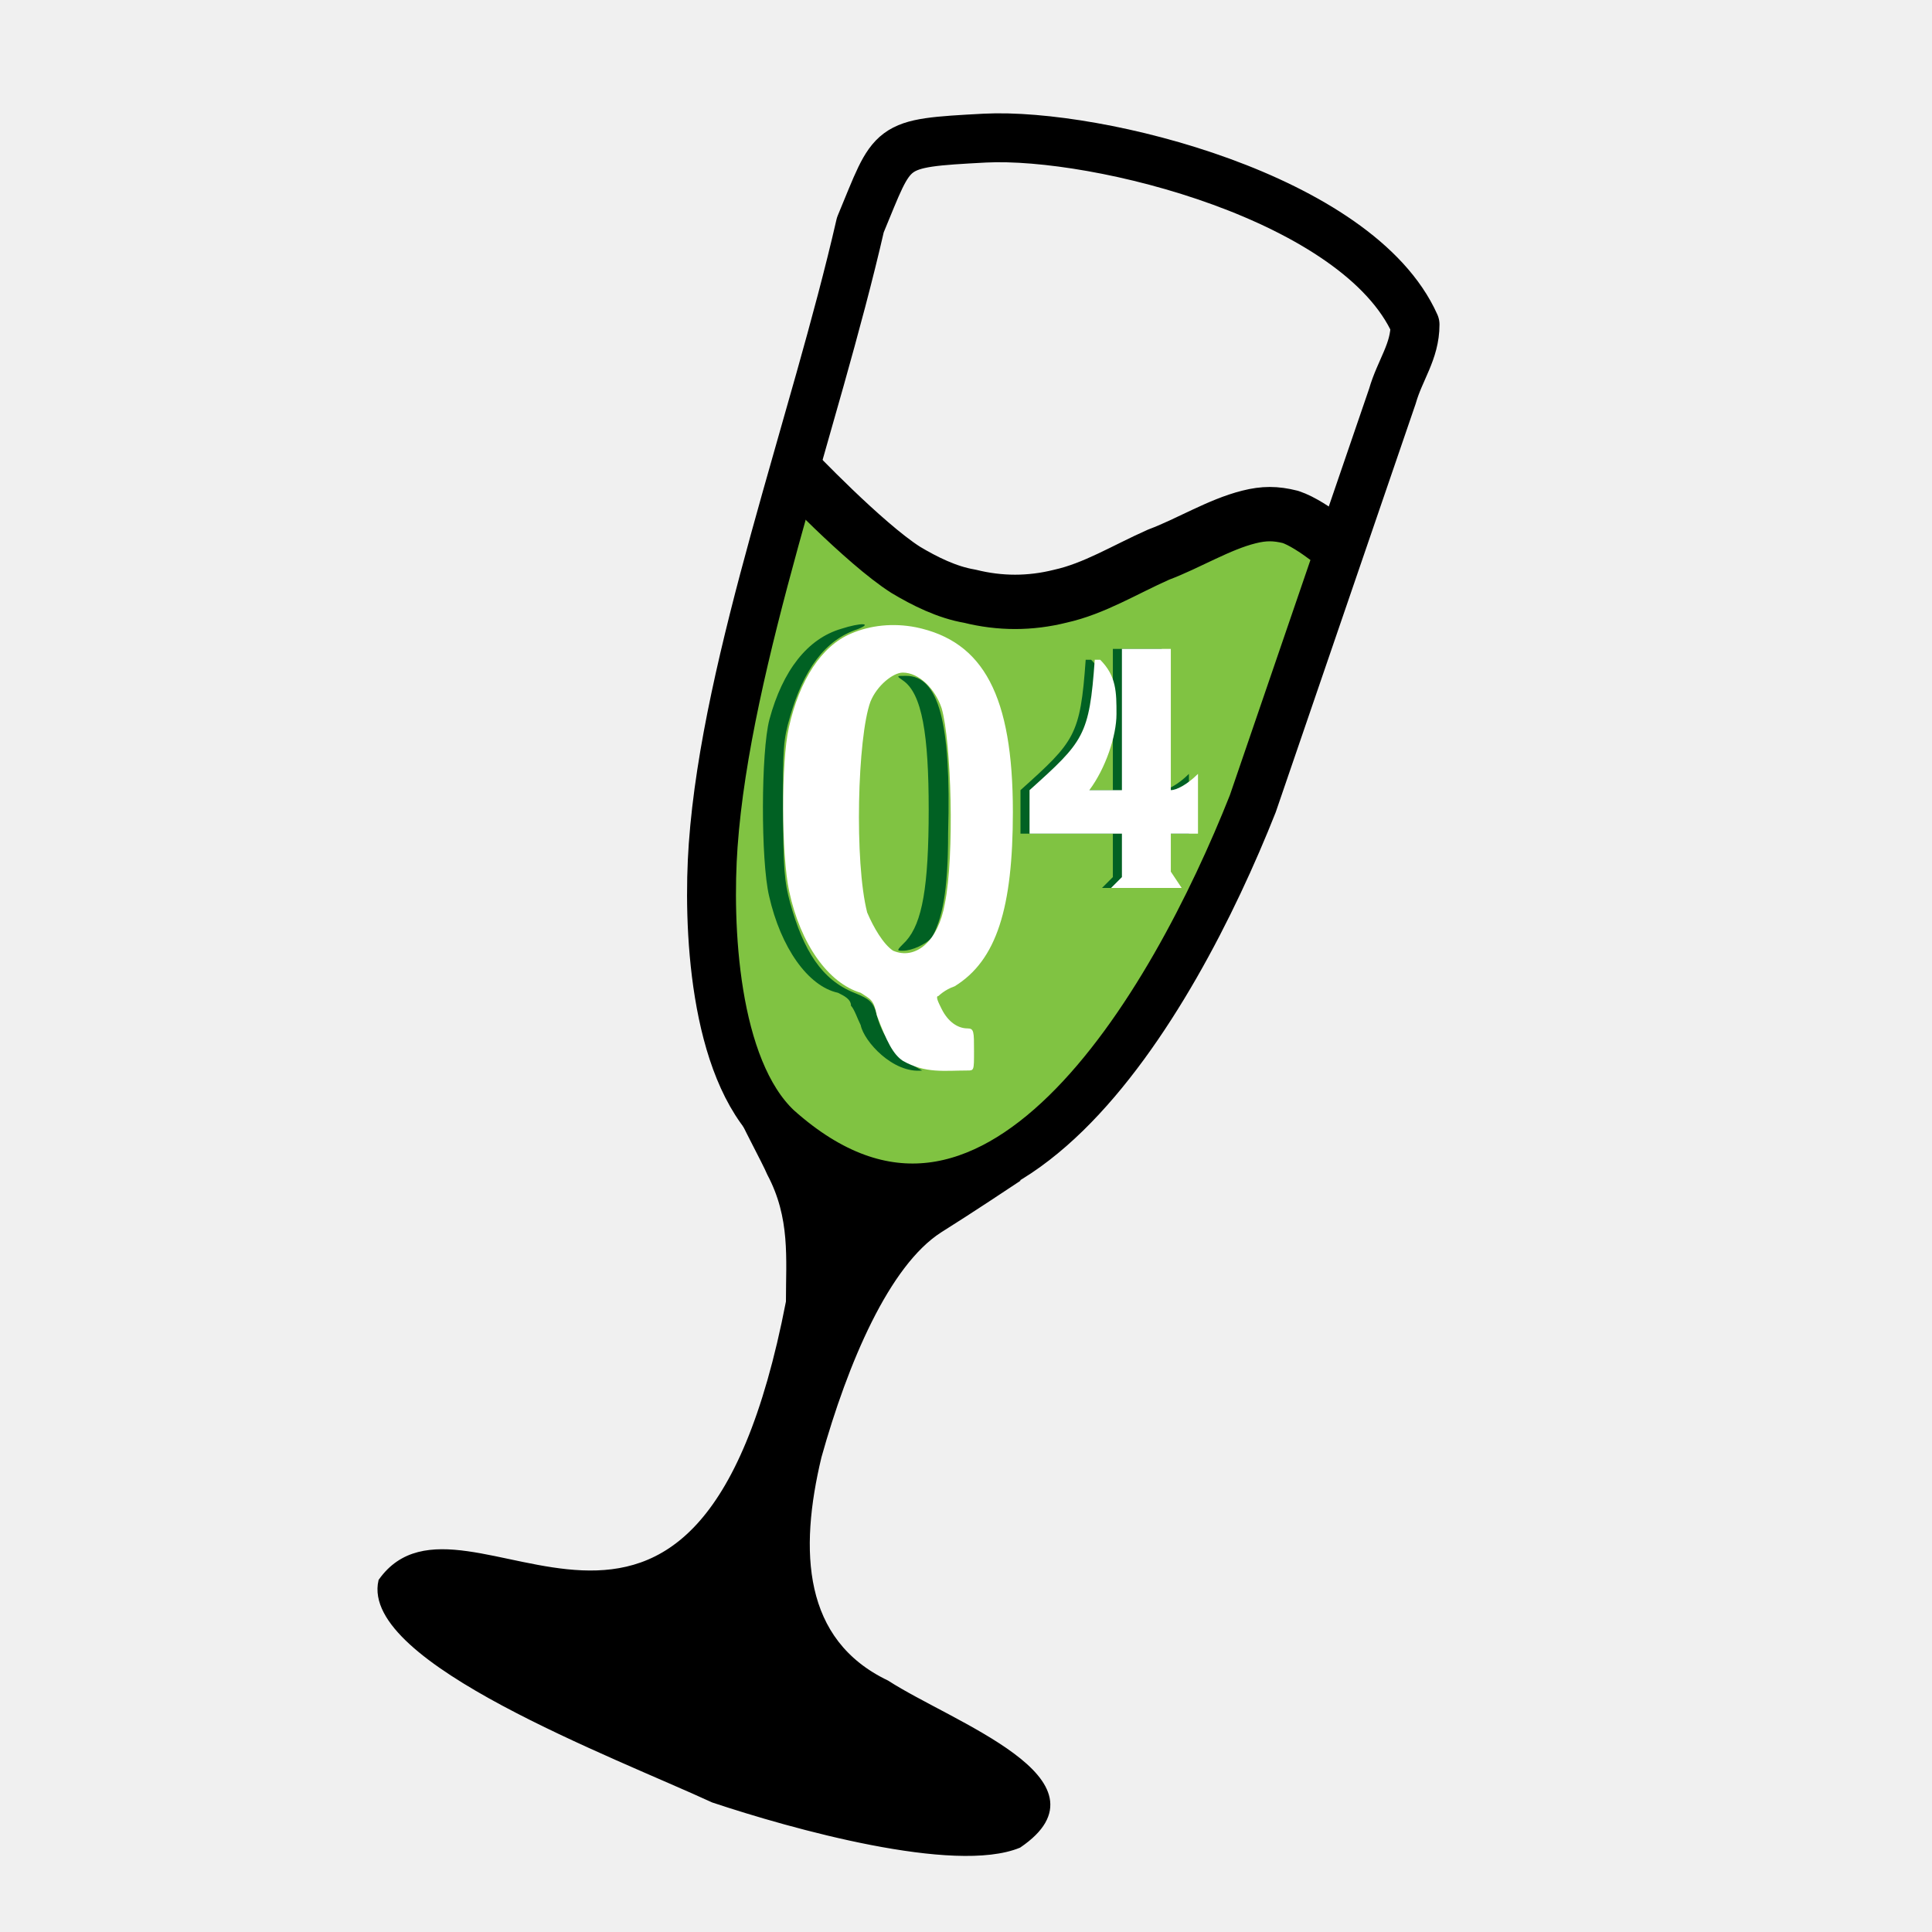
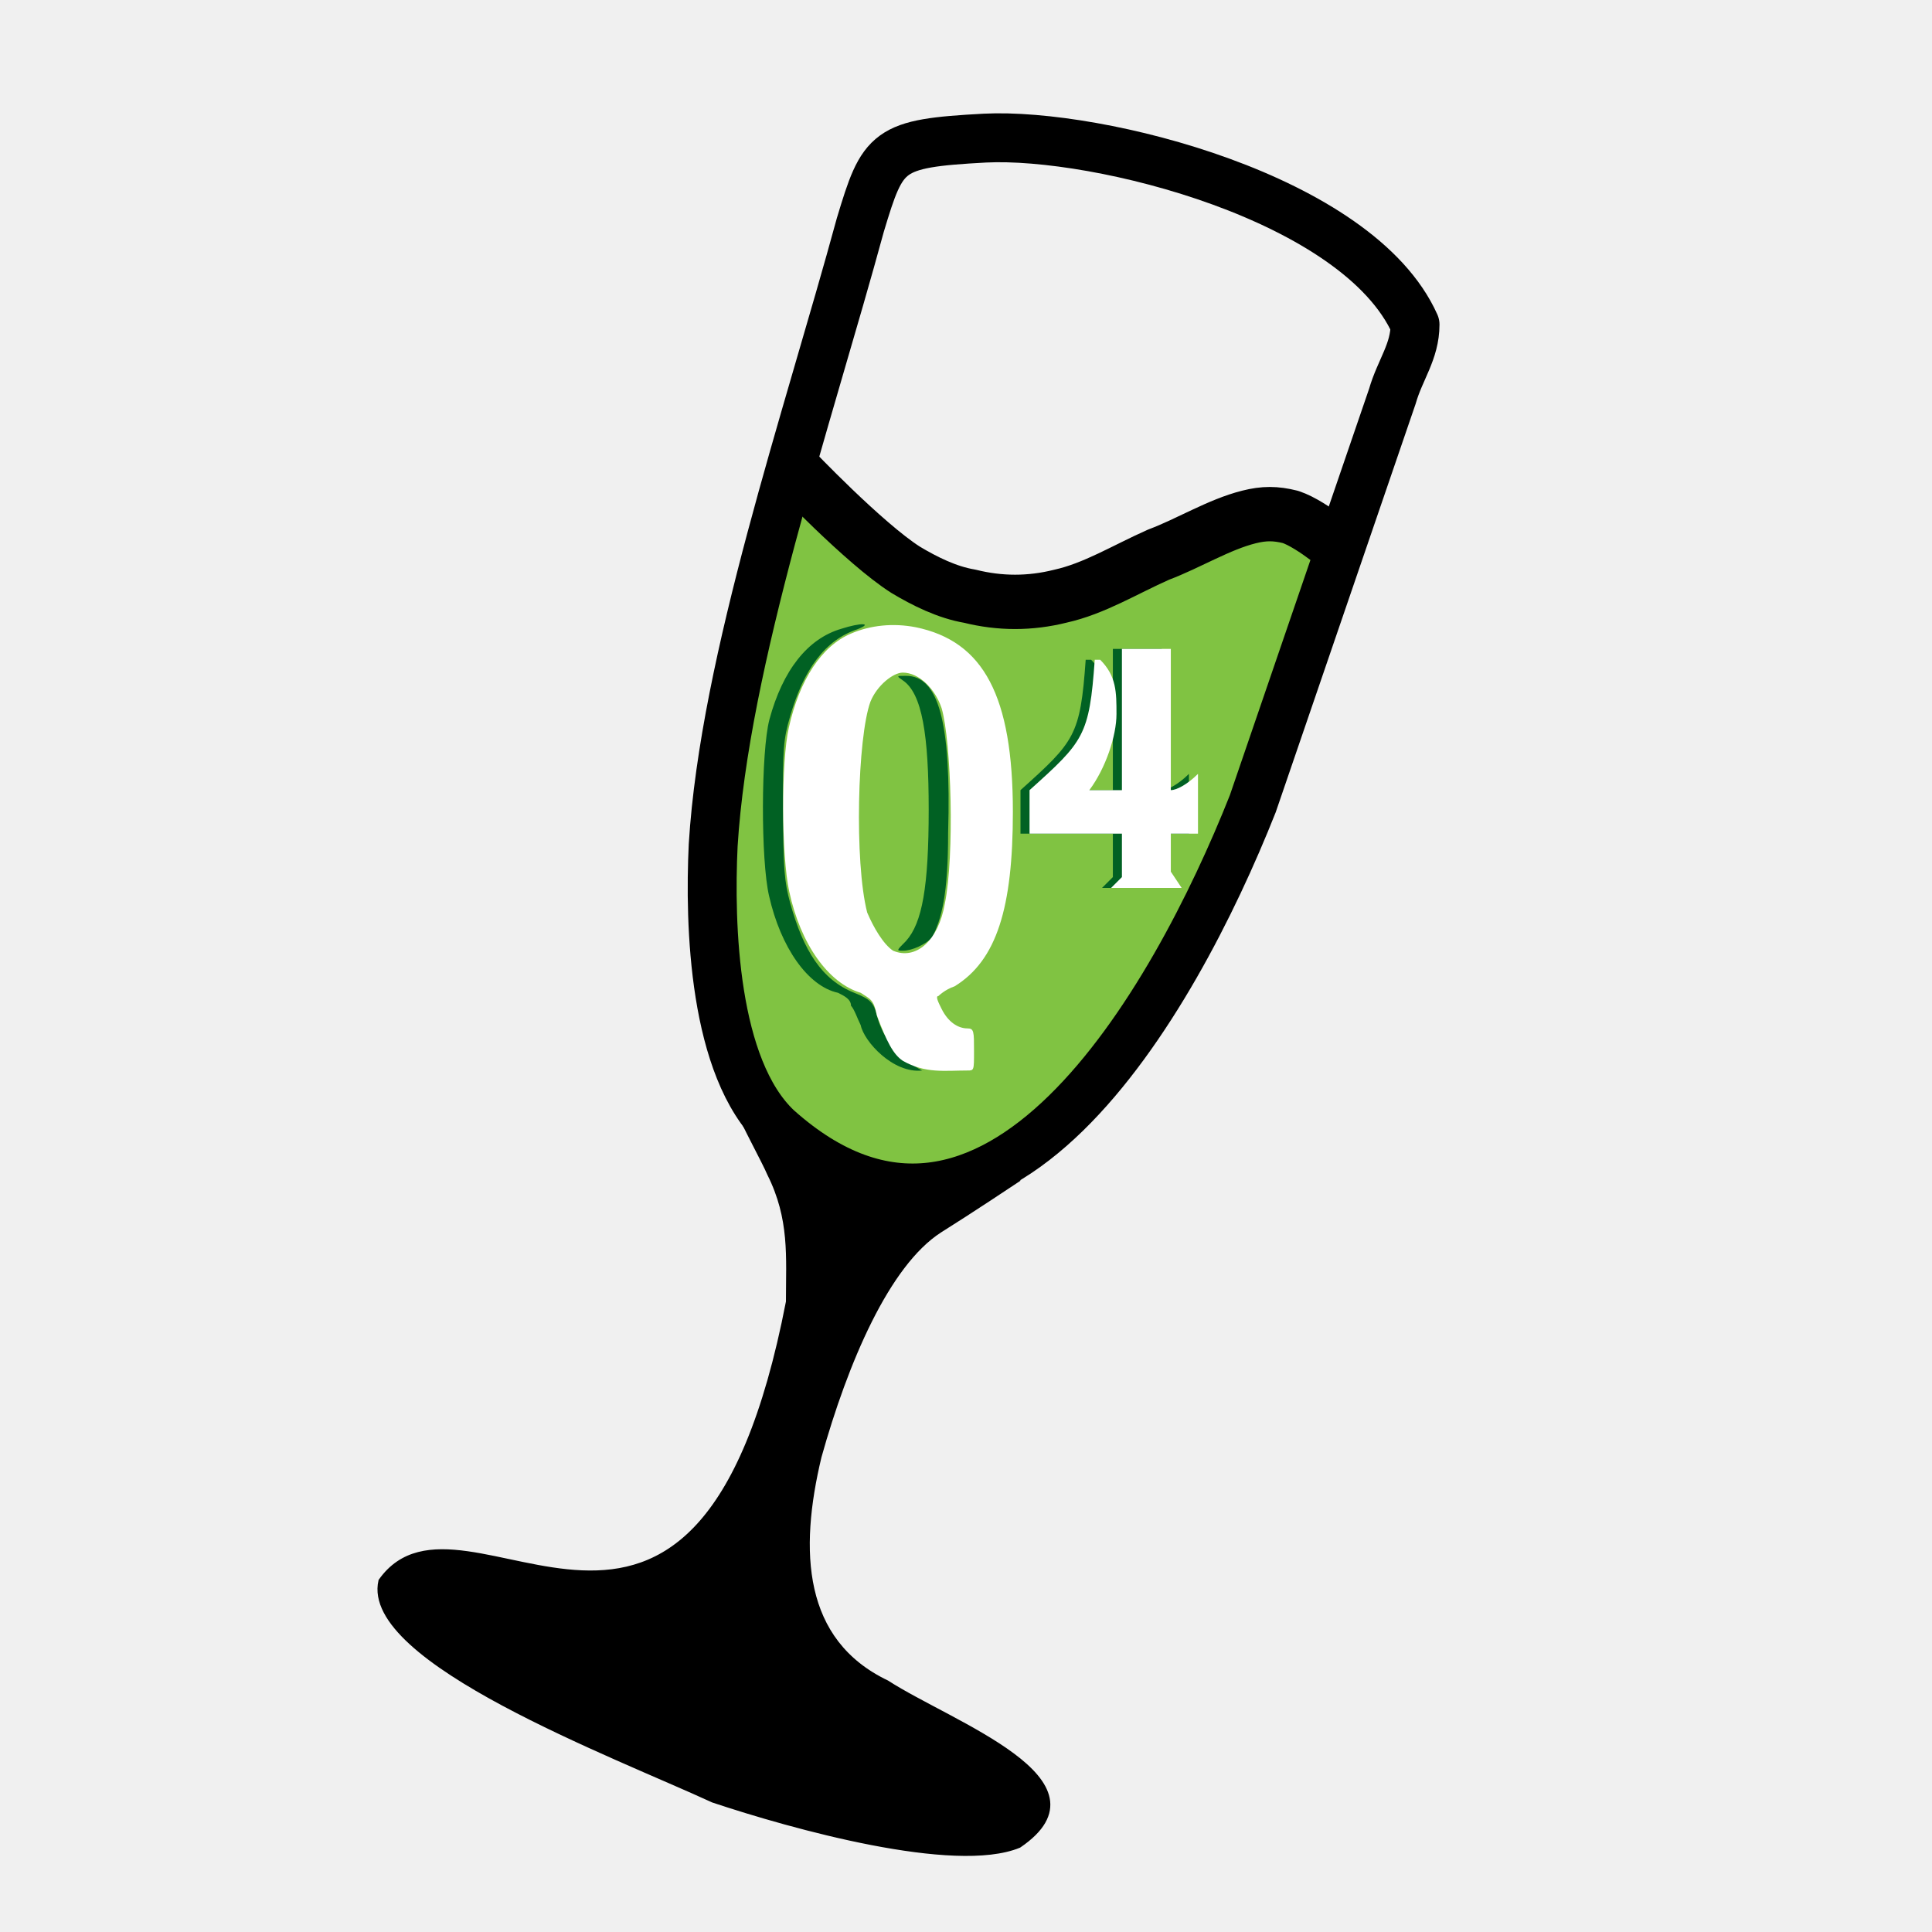
- <svg xmlns="http://www.w3.org/2000/svg" version="1.1" width="512" height="512" id="svg2">
+ <svg xmlns="http://www.w3.org/2000/svg" version="1.1" width="512" height="512" viewBox="0 0 512 512" id="svg2">
  <defs id="defs4" />
-   <path d="m 101,419 c -4.8,21 62,46 88,58 21,7 64,19 81,12 25,-17 -18,-32 -35,-43 -23,-11 -24,-35 -18,-60 7,-25 18,-51 32,-60 8,-5 20,-13 20,-13 l -74,-32 c -10,-4 6,23 9,30 6.202,11.697 4.994,22.475 5,34 -24,124 -86,43 -108,74 z" style="fill:#000000;fill-opacity:1;stroke:#000000;stroke-width:1.44px;stroke-linecap:butt;stroke-linejoin:miter;stroke-opacity:1" id="path6" />
-   <path d="m 211,129 -13,53 -6,26 -3,17 2,35 6,24 14,26 28,7 28,-7 33,-30 25,-45 29,-76 3,-16 -21,-7 -27,10 -32,12 -28,-3 -16,-14 z" id="path3760" style="fill:#80c342;fill-opacity:1;stroke:#000000;stroke-width:1.44px;stroke-linecap:butt;stroke-linejoin:miter;stroke-opacity:1" />
-   <path d="m 357,147 c 0,0 -9,-8 -15,-10 -4,-1 -7,-1 -11,0 -8,2 -16,7 -24,10 -9,4 -17,9 -26,11 -8,2 -16,2 -24,0 -6,-1 -12,-4 -17,-7 -11,-7 -30,-27 -30,-27" id="path3084" style="fill:none;stroke:#000000;stroke-width:14.4;stroke-linecap:butt;stroke-linejoin:round;stroke-miterlimit:4;stroke-opacity:1;stroke-dasharray:none" />
-   <path d="M 228,59.6 C 216,112 192.509,174.871 189,224 c -1.496,20.947 0,59 17,75 57,51 105,-33 126,-86 13,-38 25,-73 37,-108 2,-7 6,-11.8 6,-19 C 360,52.4 291,35.1 261,36.6 235,38 237,38 228,59.6 z" style="fill:none;stroke:#000000;stroke-width:12.96;stroke-linecap:round;stroke-linejoin:round;stroke-miterlimit:4;stroke-opacity:1;stroke-dasharray:none" id="path10" />
+   <path d="M 101,419 C 96.2,440 163,465 189,477 210,484 253,496 270,489 295,472 252,457 235,446 212,435 211,411 217,386 224,361 235,335 249,326 257,321 269,313 269,313 L 195,281 C 185,277 201,304 204,311 210,323 209,333 209,345 185,469 123,388 101,419 z" id="path6" style="fill:#000000;fill-opacity:1;stroke:#000000;stroke-width:1.44px;stroke-linecap:butt;stroke-linejoin:miter;stroke-opacity:1" />
+   <path d="M 211,129 198,182 192,208 189,225 191,260 197,284 211,310 239,317 267,310 300,280 325,235 354,159 357,143 336,136 309,146 277,158 249,155 233,141 z" id="path3760" style="fill:#80c342;fill-opacity:1;stroke:#000000;stroke-width:1.44px;stroke-linecap:butt;stroke-linejoin:miter;stroke-opacity:1" />
+   <path d="M 357,147 C 357,147 348,139 342,137 338,136 335,136 331,137 323,139 315,144 307,147 298,151 290,156 281,158 273,160 265,160 257,158 251,157 245,154 240,151 229,144 210,124 210,124" id="path3084" style="fill:none;stroke:#000000;stroke-width:14.4;stroke-linecap:butt;stroke-linejoin:round;stroke-miterlimit:4;stroke-opacity:1;stroke-dasharray:none" />
+   <path d="M 228,59.6 C 214,111 192,175 189,224 188,245 189,283 206,299 263,350 311,266 332,213 345,175 357,140 369,105 371,98 375,93.2 375,86 360,52.4 291,35.1 261,36.6 235,38 234,39.7 228,59.6 z" id="path10" style="fill:none;stroke:#000000;stroke-width:12.96;stroke-linecap:round;stroke-linejoin:round;stroke-miterlimit:4;stroke-opacity:1;stroke-dasharray:none" />
  <g transform="matrix(0.858,0,0,0.858,132,161)" id="Q">
-     <path d="m 112,129 c -1,-2 -2,-5 -3,-6 0,-2 -2,-3 -4,-4 C 95.7,117 87.3,105 83.7,89.1 81.1,78 81.2,44.5 83.8,34.6 87.9,19.4 95.6,9.6 106,6.57 112,4.62 116,4.74 111,6.71 101,10 94.4,19.1 90.2,33.6 c -2.1,7.2 -2.3,9.9 -2.2,29 0.1,18.1 0.4,22 2.2,28.6 4.1,14.8 9.8,23.8 19.8,27.8 5,2 6,3 7,7 2,8 8,14 14,17 -9,1 -18,-9 -19,-14 z m 14,-26 c 5,-5.6 7,-16.7 7,-40.6 0,-22.9 -2,-35.9 -8,-39.9 -2,-1.4 -2,-1.4 1,-1.4 10,0 14,14.1 13,48.5 0,19.1 -2,26.6 -5,32.4 -2,2 -6,4 -9,4 -2,0 -2,0 1,-3 z" id="path2398" style="fill:#016123" />
-     <path d="m 145,143 c 2,0 2,0 2,-6 0,-6 0,-7 -2,-7 -3,0 -6,-2 -8,-6 -1,-2 -2,-4 -1,-4 0,0 2,-2 5,-3 13,-8 18,-24.2 18,-53.9 C 159,27.4 150,10.4 129,6.09 122,4.73 115,5.46 109,8.05 99.9,11.9 93.1,22.3 89.8,37.1 87.4,47.6 87.5,76.5 89.9,87.6 93.4,104 102,116 112,119 c 3,2 4,2 5,7 3,8 5,12 8,14 7,4 13,3 20,3 z m -23,-37 c -3,-2 -6,-7.1 -8,-11.8 -4,-15.6 -3,-54.1 1,-65.1 2,-5 7,-9 10,-9 5,0 10,5 12,11 3,10.4 4,45.5 1,60.3 -2,11.6 -9,17.6 -16,14.6 z" id="path2400" style="fill:#ffffff" />
+     <path d="M 112,129 C 111,127 110,124 109,123 109,121 107,120 105,119 95.7,117 87.3,105 83.7,89.1 81.1,78 81.2,44.5 83.8,34.6 87.9,19.4 95.6,9.6 106,6.57 112,4.62 116,4.74 111,6.71 101,10 94.4,19.1 90.2,33.6 88.1,40.8 87.9,43.5 88,62.6 88.1,80.7 88.4,84.6 90.2,91.2 94.3,106 100,115 110,119 115,121 116,122 117,126 119,134 125,140 131,143 122,144 113,134 112,129 z M 126,103 C 131,97.4 133,86.3 133,62.4 133,39.5 131,26.5 125,22.5 123,21.1 123,21.1 126,21.1 136,21.1 140,35.2 139,69.6 139,88.7 137,96.2 134,102 132,104 128,106 125,106 123,106 123,106 126,103 z" id="path2398" style="fill:#016123" />
+     <path d="M 145,143 C 147,143 147,143 147,137 147,131 147,130 145,130 142,130 139,128 137,124 136,122 135,120 136,120 136,120 138,118 141,117 154,109 159,92.8 159,63.1 159,27.4 150,10.4 129,6.09 122,4.73 115,5.46 109,8.05 99.9,11.9 93.1,22.3 89.8,37.1 87.4,47.6 87.5,76.5 89.9,87.6 93.4,104 102,116 112,119 115,121 116,121 117,126 120,134 122,138 125,140 132,144 138,143 145,143 z M 122,106 C 119,104 116,98.9 114,94.2 110,78.6 111,40.1 115,29.1 117,24.1 122,20.1 125,20.1 130,20.1 135,25.1 137,31.1 140,41.5 141,76.6 138,91.4 136,103 129,109 122,106 z" id="path2400" style="fill:#ffffff" />
  </g>
  <g transform="matrix(1.44,0,0,1.44,96.2,29.4)" id="4-3" style="fill:#016123;fill-opacity:1">
-     <path d="m 121,125 0,8 17,0 0,8 -1,1 -1,1 13,0 -2,-3 0,-7 5,0 0,-11 c -2,2 -4,3 -5,3 l 0,-26 -9,0 0,26 -6,0 c 3,-4 5,-10 5,-14 0,-4 0,-7 -3,-10 l -1,0 c -1,14 -2,15 -12,24 z" id="path2994-6" style="fill:#016123;fill-opacity:1;stroke:none" />
+     <path d="M 121,125 121,133 138,133 138,141 137,142 136,143 149,143 147,140 147,133 152,133 152,122 C 150,124 148,125 147,125 L 147,99 138,99 138,125 132,125 C 135,121 137,115 137,111 137,107 137,104 134,101 L 133,101 C 132,115 131,116 121,125 z" id="path2994-6" style="fill:#016123;fill-opacity:1;stroke:none" />
  </g>
-   <g id="4" transform="matrix(1.44,0,0,1.44,98.6,29.4)">
-     <path d="m 121,125 0,8 17,0 0,8 -1,1 -1,1 13,0 -2,-3 0,-7 5,0 0,-11 c -2,2 -4,3 -5,3 l 0,-26 -9,0 0,26 -6,0 c 3,-4 5,-10 5,-14 0,-4 0,-7 -3,-10 l -1,0 c -1,14 -2,15 -12,24 z" id="path2994" style="fill:#ffffff;fill-opacity:1;stroke:none" />
+   <g transform="matrix(1.44,0,0,1.44,98.6,29.4)" id="4">
+     <path d="M 121,125 121,133 138,133 138,141 137,142 136,143 149,143 147,140 147,133 152,133 152,122 C 150,124 148,125 147,125 L 147,99 138,99 138,125 132,125 C 135,121 137,115 137,111 137,107 137,104 134,101 L 133,101 C 132,115 131,116 121,125 z" id="path2994" style="fill:#ffffff;fill-opacity:1;stroke:none" />
  </g>
</svg>
